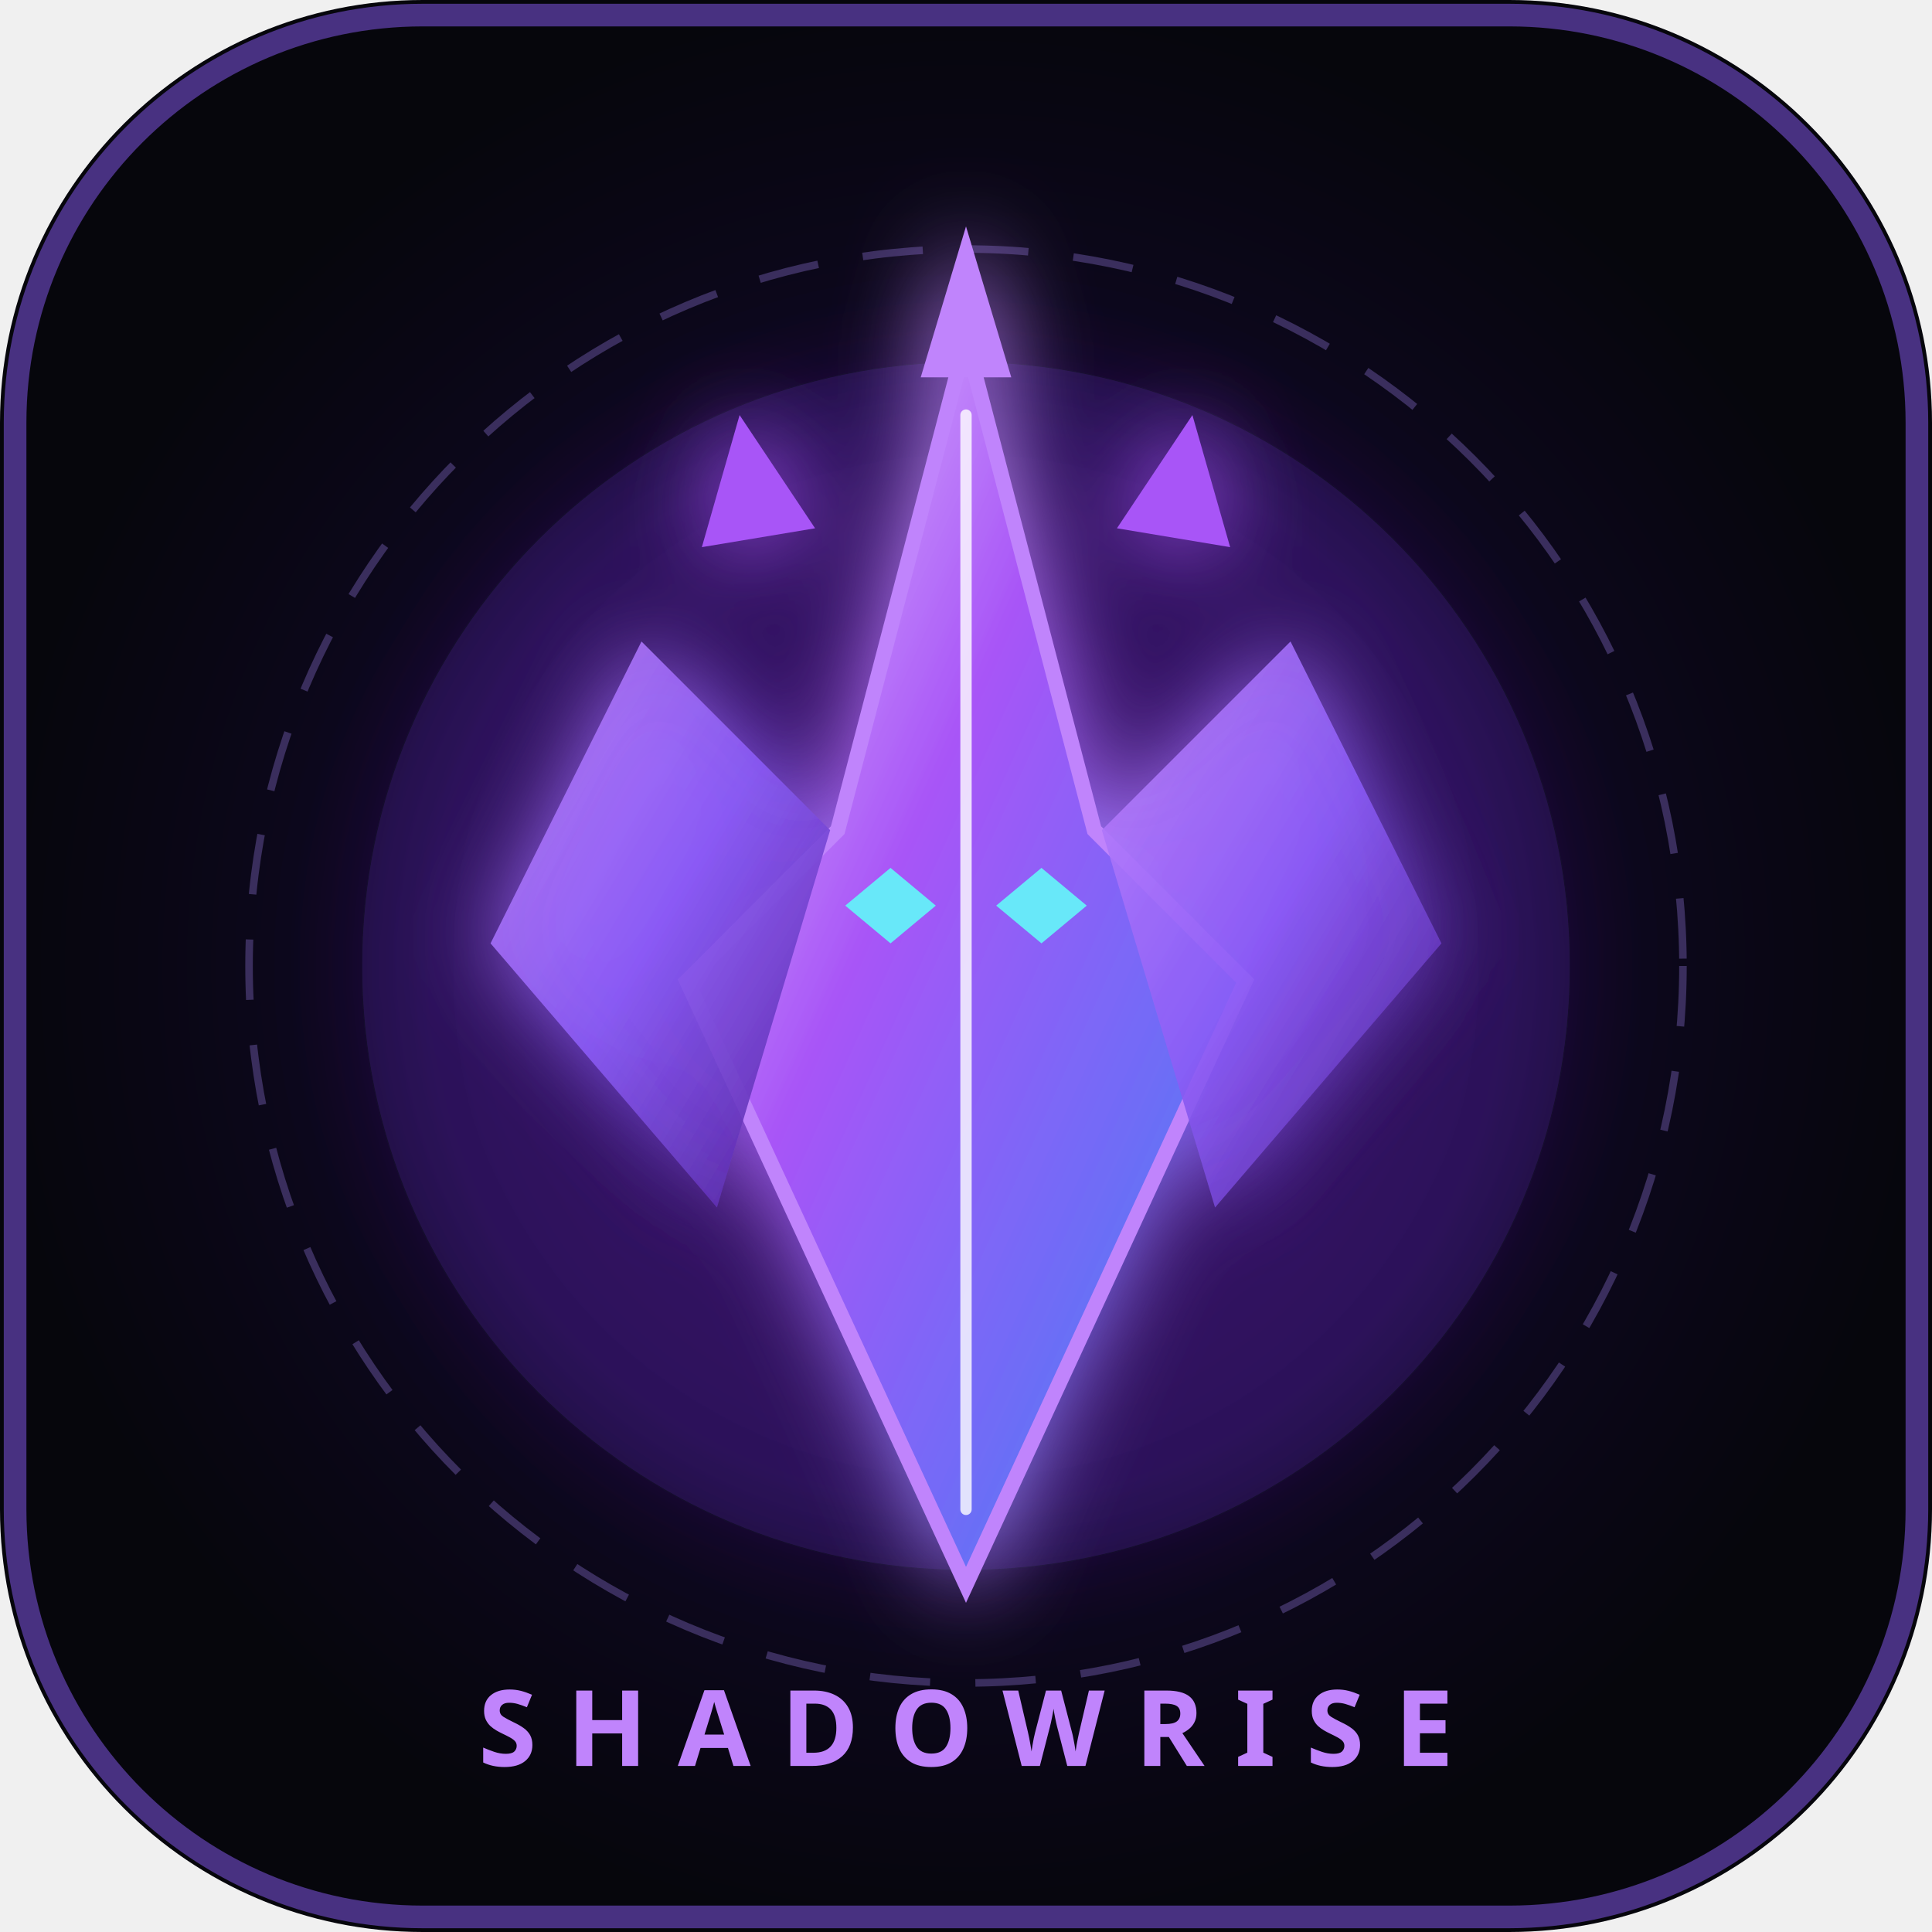
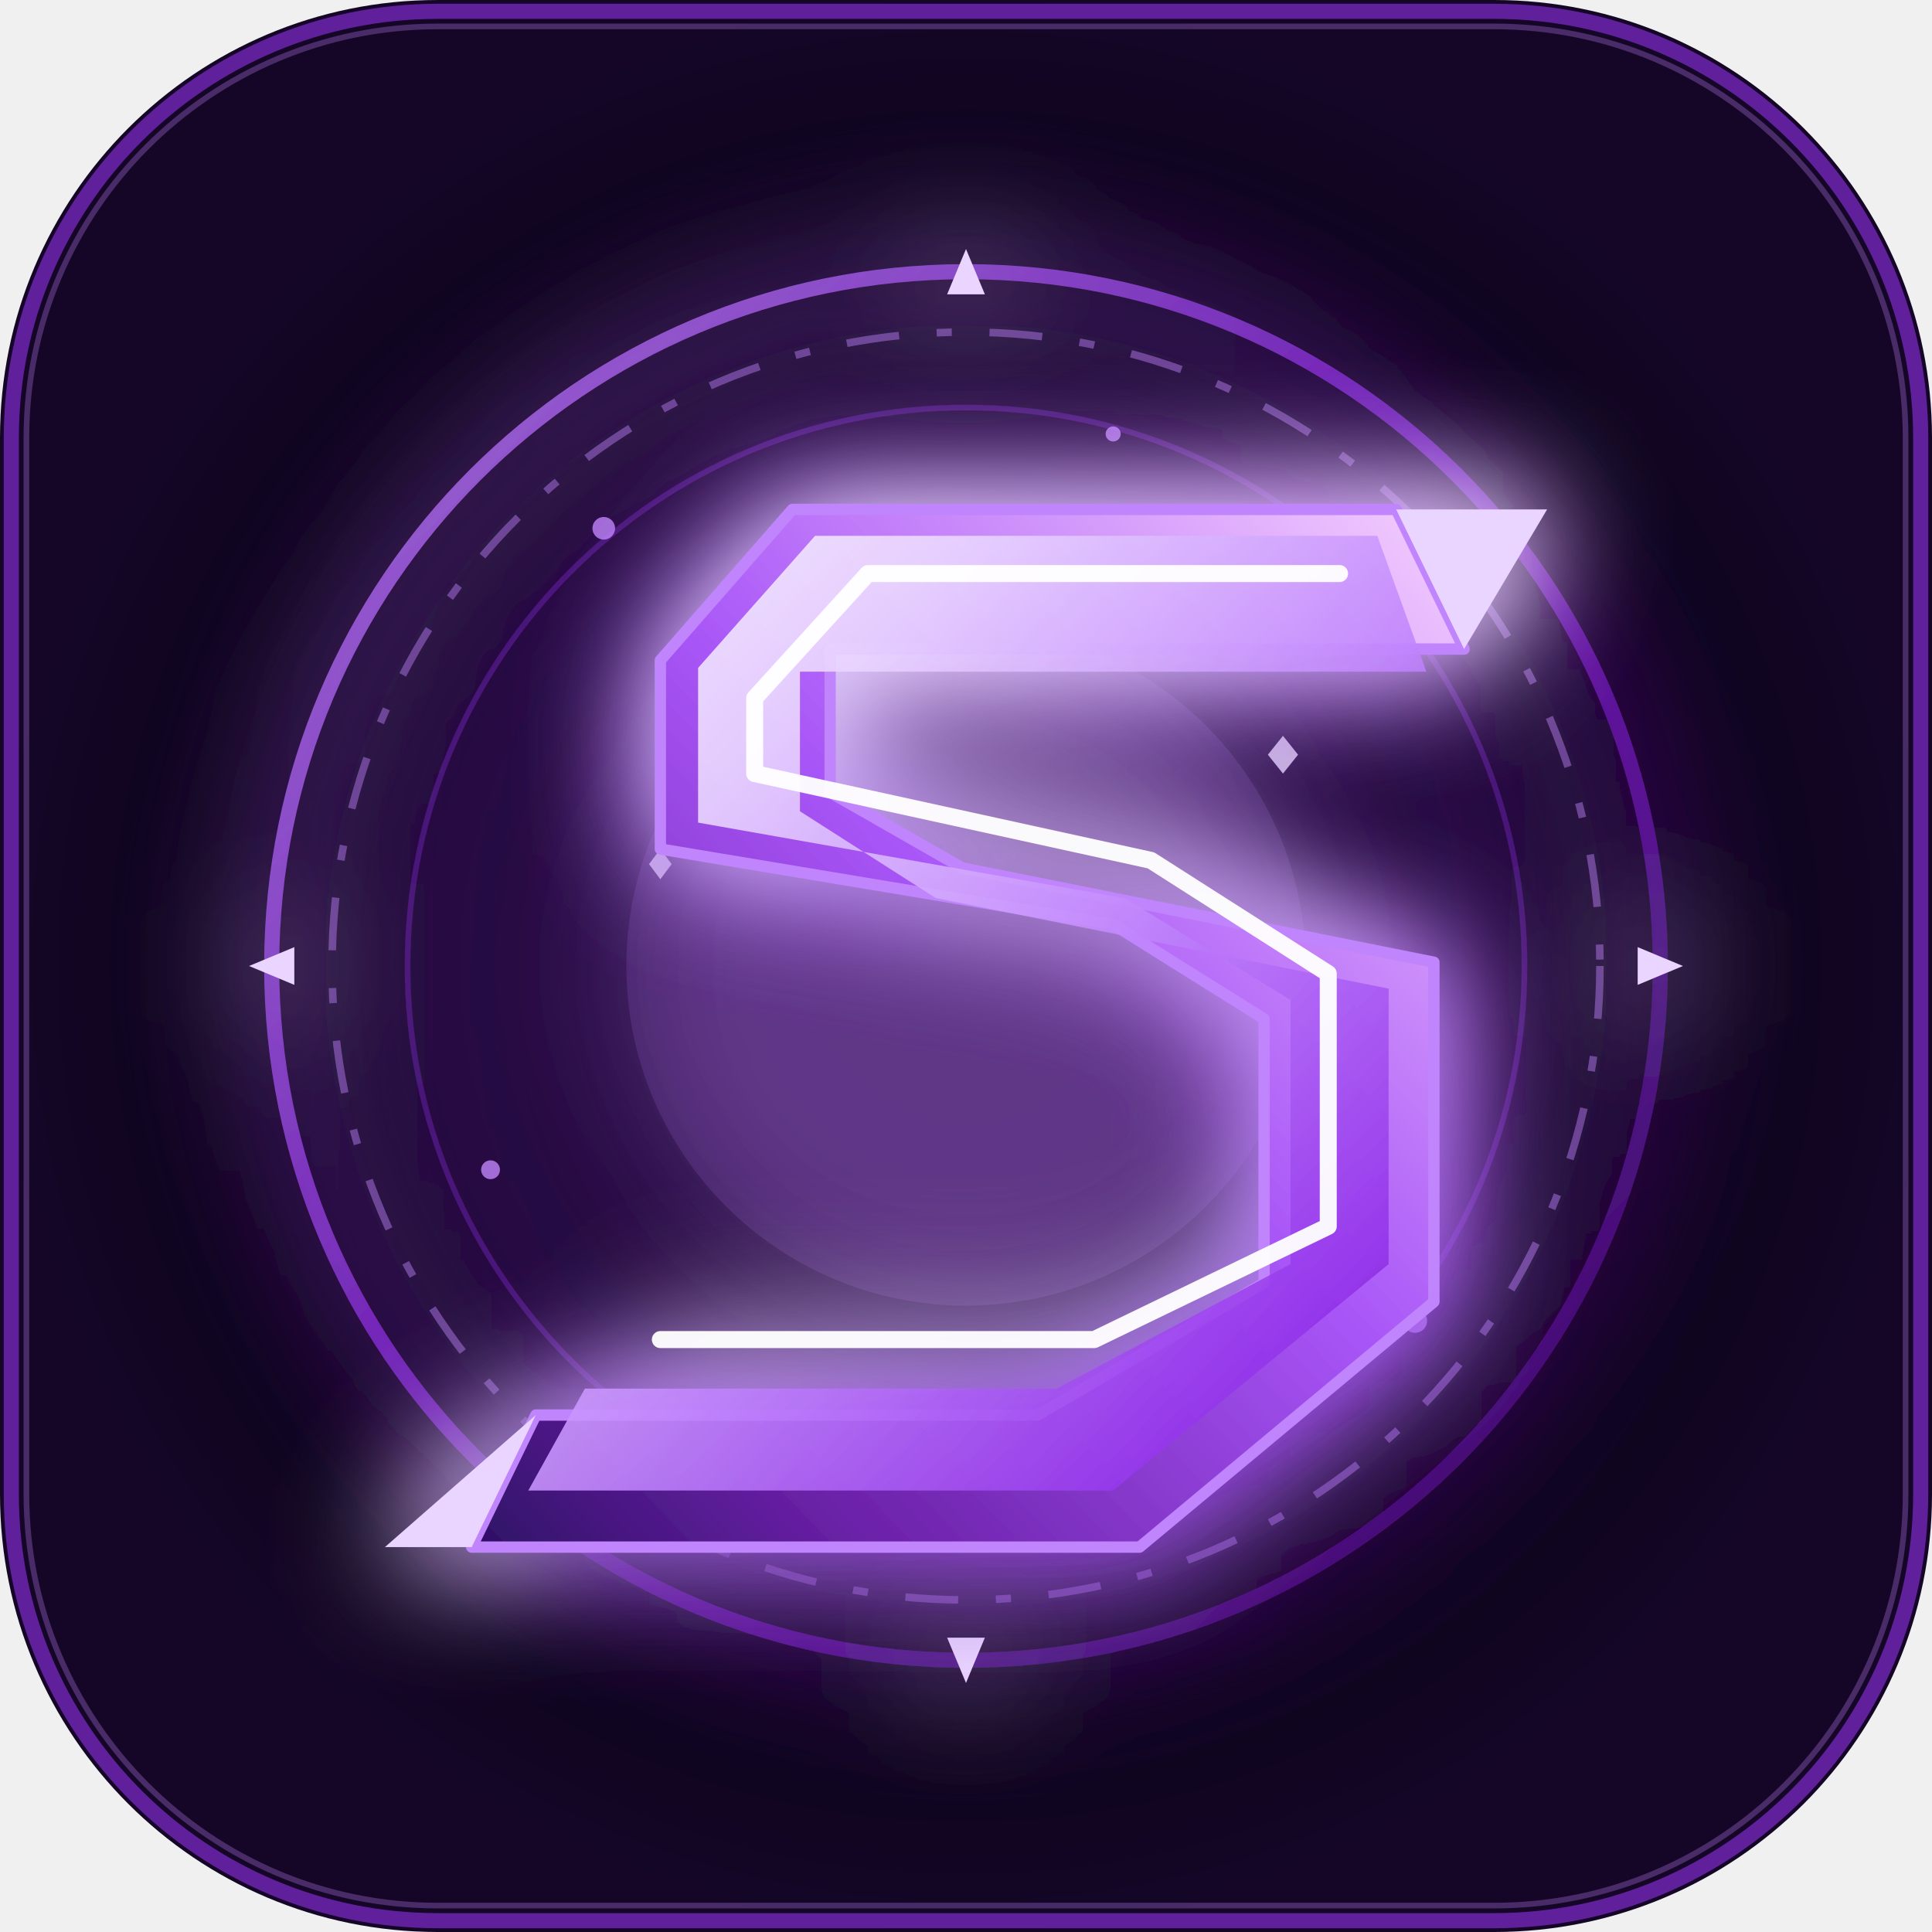
<svg xmlns="http://www.w3.org/2000/svg" viewBox="0 0 512 512" width="512" height="512">
  <defs>
-     <radialGradient id="bgGlow" cx="50%" cy="50%" r="50%">
-       <stop offset="0%" stop-color="#2a0845" />
-       <stop offset="60%" stop-color="#0e0720" />
-       <stop offset="100%" stop-color="#06060c" />
+     <radialGradient id="bgObsidian" cx="50%" cy="50%" r="50%">
+       <stop offset="0%" stop-color="#040208" />
+       <stop offset="65%" stop-color="#080312" />
+       <stop offset="100%" stop-color="#150628" />
    </radialGradient>
-     <linearGradient id="purpleGlow" x1="0%" y1="0%" x2="100%" y2="100%">
+     <linearGradient id="electricViolet" x1="0%" y1="0%" x2="100%" y2="100%">
+       <stop offset="0%" stop-color="#ffffff" />
+       <stop offset="25%" stop-color="#e9d5ff" />
+       <stop offset="55%" stop-color="#c084fc" />
+       <stop offset="85%" stop-color="#9333ea" />
+       <stop offset="100%" stop-color="#581c87" />
+     </linearGradient>
+     <linearGradient id="bladeBevel" x1="100%" y1="0%" x2="0%" y2="100%">
+       <stop offset="0%" stop-color="#f5d0fe" />
+       <stop offset="45%" stop-color="#a855f7" />
+       <stop offset="80%" stop-color="#6b21a8" />
+       <stop offset="100%" stop-color="#2e1065" />
+     </linearGradient>
+     <linearGradient id="ringGrad" x1="0%" y1="0%" x2="100%" y2="100%">
      <stop offset="0%" stop-color="#c084fc" />
-       <stop offset="50%" stop-color="#8b5cf6" />
-       <stop offset="100%" stop-color="#4c1d95" />
+       <stop offset="50%" stop-color="#7e22ce" />
+       <stop offset="100%" stop-color="#3b0764" />
    </linearGradient>
-     <linearGradient id="bladeGrad" x1="0%" y1="0%" x2="100%" y2="100%">
-       <stop offset="0%" stop-color="#e9d5ff" />
-       <stop offset="40%" stop-color="#a855f7" />
-       <stop offset="100%" stop-color="#3b82f6" />
-     </linearGradient>
-     <filter id="shadowGlow" x="-20%" y="-20%" width="140%" height="140%">
-       <feGaussianBlur stdDeviation="12" result="blur" />
-       <feComposite in="SourceGraphic" in2="blur" operator="over" />
+     <filter id="intenseGlow" x="-30%" y="-30%" width="160%" height="160%">
+       <feGaussianBlur stdDeviation="16" result="blur1" />
+       <feGaussianBlur stdDeviation="6" result="blur2" />
+       <feMerge>
+         <feMergeNode in="blur1" />
+         <feMergeNode in="blur2" />
+         <feMergeNode in="SourceGraphic" />
+       </feMerge>
+     </filter>
+     <filter id="ambientHalo" x="-40%" y="-40%" width="180%" height="180%">
+       <feGaussianBlur stdDeviation="28" result="blur" />
    </filter>
  </defs>
-   <rect width="512" height="512" rx="112" fill="url(#bgGlow)" />
-   <rect width="504" height="504" x="4" y="4" rx="108" fill="none" stroke="#8b5cf6" stroke-width="6" stroke-opacity="0.5" />
-   <circle cx="256" cy="256" r="160" fill="#7c3aed" fill-opacity="0.15" filter="url(#shadowGlow)" />
-   <circle cx="256" cy="256" r="190" fill="none" stroke="#a78bfa" stroke-width="2" stroke-opacity="0.3" stroke-dasharray="16 12" />
-   <g filter="url(#shadowGlow)">
-     <path d="M 256 90 L 290 220 L 330 260 L 256 420 L 182 260 L 222 220 Z" fill="url(#bladeGrad)" stroke="#c084fc" stroke-width="4" />
-     <line x1="256" y1="110" x2="256" y2="400" stroke="#ffffff" stroke-width="3" stroke-linecap="round" opacity="0.8" />
-     <path d="M 170 170 L 220 220 L 190 320 L 130 250 Z" fill="url(#purpleGlow)" opacity="0.9" />
-     <path d="M 342 170 L 382 250 L 322 320 L 292 220 Z" fill="url(#purpleGlow)" opacity="0.9" />
-     <polygon points="236,230 248,240 236,250 224,240" fill="#67e8f9" />
-     <polygon points="276,230 288,240 276,250 264,240" fill="#67e8f9" />
-     <polygon points="256,60 268,100 244,100" fill="#c084fc" />
-     <polygon points="196,110 216,140 186,145" fill="#a855f7" />
-     <polygon points="316,110 326,145 296,140" fill="#a855f7" />
+   <rect width="512" height="512" rx="116" fill="url(#bgObsidian)" />
+   <rect width="506" height="506" x="3" y="3" rx="113" fill="none" stroke="#9333ea" stroke-width="4" stroke-opacity="0.6" />
+   <rect width="498" height="498" x="7" y="7" rx="109" fill="none" stroke="#c084fc" stroke-width="1.5" stroke-opacity="0.3" />
+   <circle cx="256" cy="256" r="170" fill="#7e22ce" fill-opacity="0.28" filter="url(#ambientHalo)" />
+   <circle cx="256" cy="256" r="90" fill="#c084fc" fill-opacity="0.15" filter="url(#intenseGlow)" />
+   <g filter="url(#intenseGlow)">
+     <circle cx="256" cy="256" r="184" fill="none" stroke="url(#ringGrad)" stroke-width="4" stroke-opacity="0.8" />
+     <circle cx="256" cy="256" r="168" fill="none" stroke="#c084fc" stroke-width="2" stroke-opacity="0.45" stroke-dasharray="14 10 4 10" />
+     <circle cx="256" cy="256" r="148" fill="none" stroke="#7e22ce" stroke-width="1.5" stroke-opacity="0.4" />
+     <polygon points="256,66 261,78 251,78" fill="#e9d5ff" />
+     <polygon points="256,446 261,434 251,434" fill="#e9d5ff" />
+     <polygon points="66,256 78,251 78,261" fill="#e9d5ff" />
+     <polygon points="446,256 434,251 434,261" fill="#e9d5ff" />
  </g>
-   <text x="256" y="468" text-anchor="middle" font-family="Cinzel, Outfit, sans-serif" font-weight="800" font-size="28" fill="#c084fc" letter-spacing="8">SHADOWRISE</text>
+   <g fill="#c084fc" opacity="0.8">
+     <circle cx="160" cy="140" r="3" />
+     <circle cx="360" cy="145" r="3.5" />
+     <circle cx="130" cy="310" r="2.5" />
+     <circle cx="375" cy="350" r="3.2" />
+     <circle cx="295" cy="115" r="2" />
+     <circle cx="215" cy="395" r="2.5" />
+     <polygon points="340,195 344,200 340,205 336,200" fill="#e9d5ff" />
+     <polygon points="175,225 178,229 175,233 172,229" fill="#e9d5ff" />
+   </g>
+   <g filter="url(#intenseGlow)">
+     <path d="M 370 135               L 210 135               L 175 175               L 175 225               L 295 245               L 335 270               L 335 340               L 275 375               L 142 375               L 125 410               L 302 410               L 380 345               L 380 255               L 255 230               L 220 210               L 220 172               L 388 172 Z" fill="url(#bladeBevel)" stroke="#c084fc" stroke-width="3" stroke-linejoin="round" />
+     <path d="M 365 142               L 216 142               L 185 177               L 185 218               L 298 238               L 342 265               L 342 335               L 280 368               L 155 368               L 140 395               L 295 395               L 368 335               L 368 262               L 248 238               L 212 215               L 212 178               L 378 178 Z" fill="url(#electricViolet)" opacity="0.9" />
+     <path d="M 355 152               L 230 152               L 200 185               L 200 205               L 305 228               L 352 258               L 352 325               L 290 355               L 175 355" fill="none" stroke="#ffffff" stroke-width="4.5" stroke-linecap="round" stroke-linejoin="round" opacity="0.95" />
+     <polygon points="370,135 410,135 388,172" fill="#e9d5ff" />
+     <polygon points="142,375 102,410 125,410" fill="#e9d5ff" />
+   </g>
</svg>
